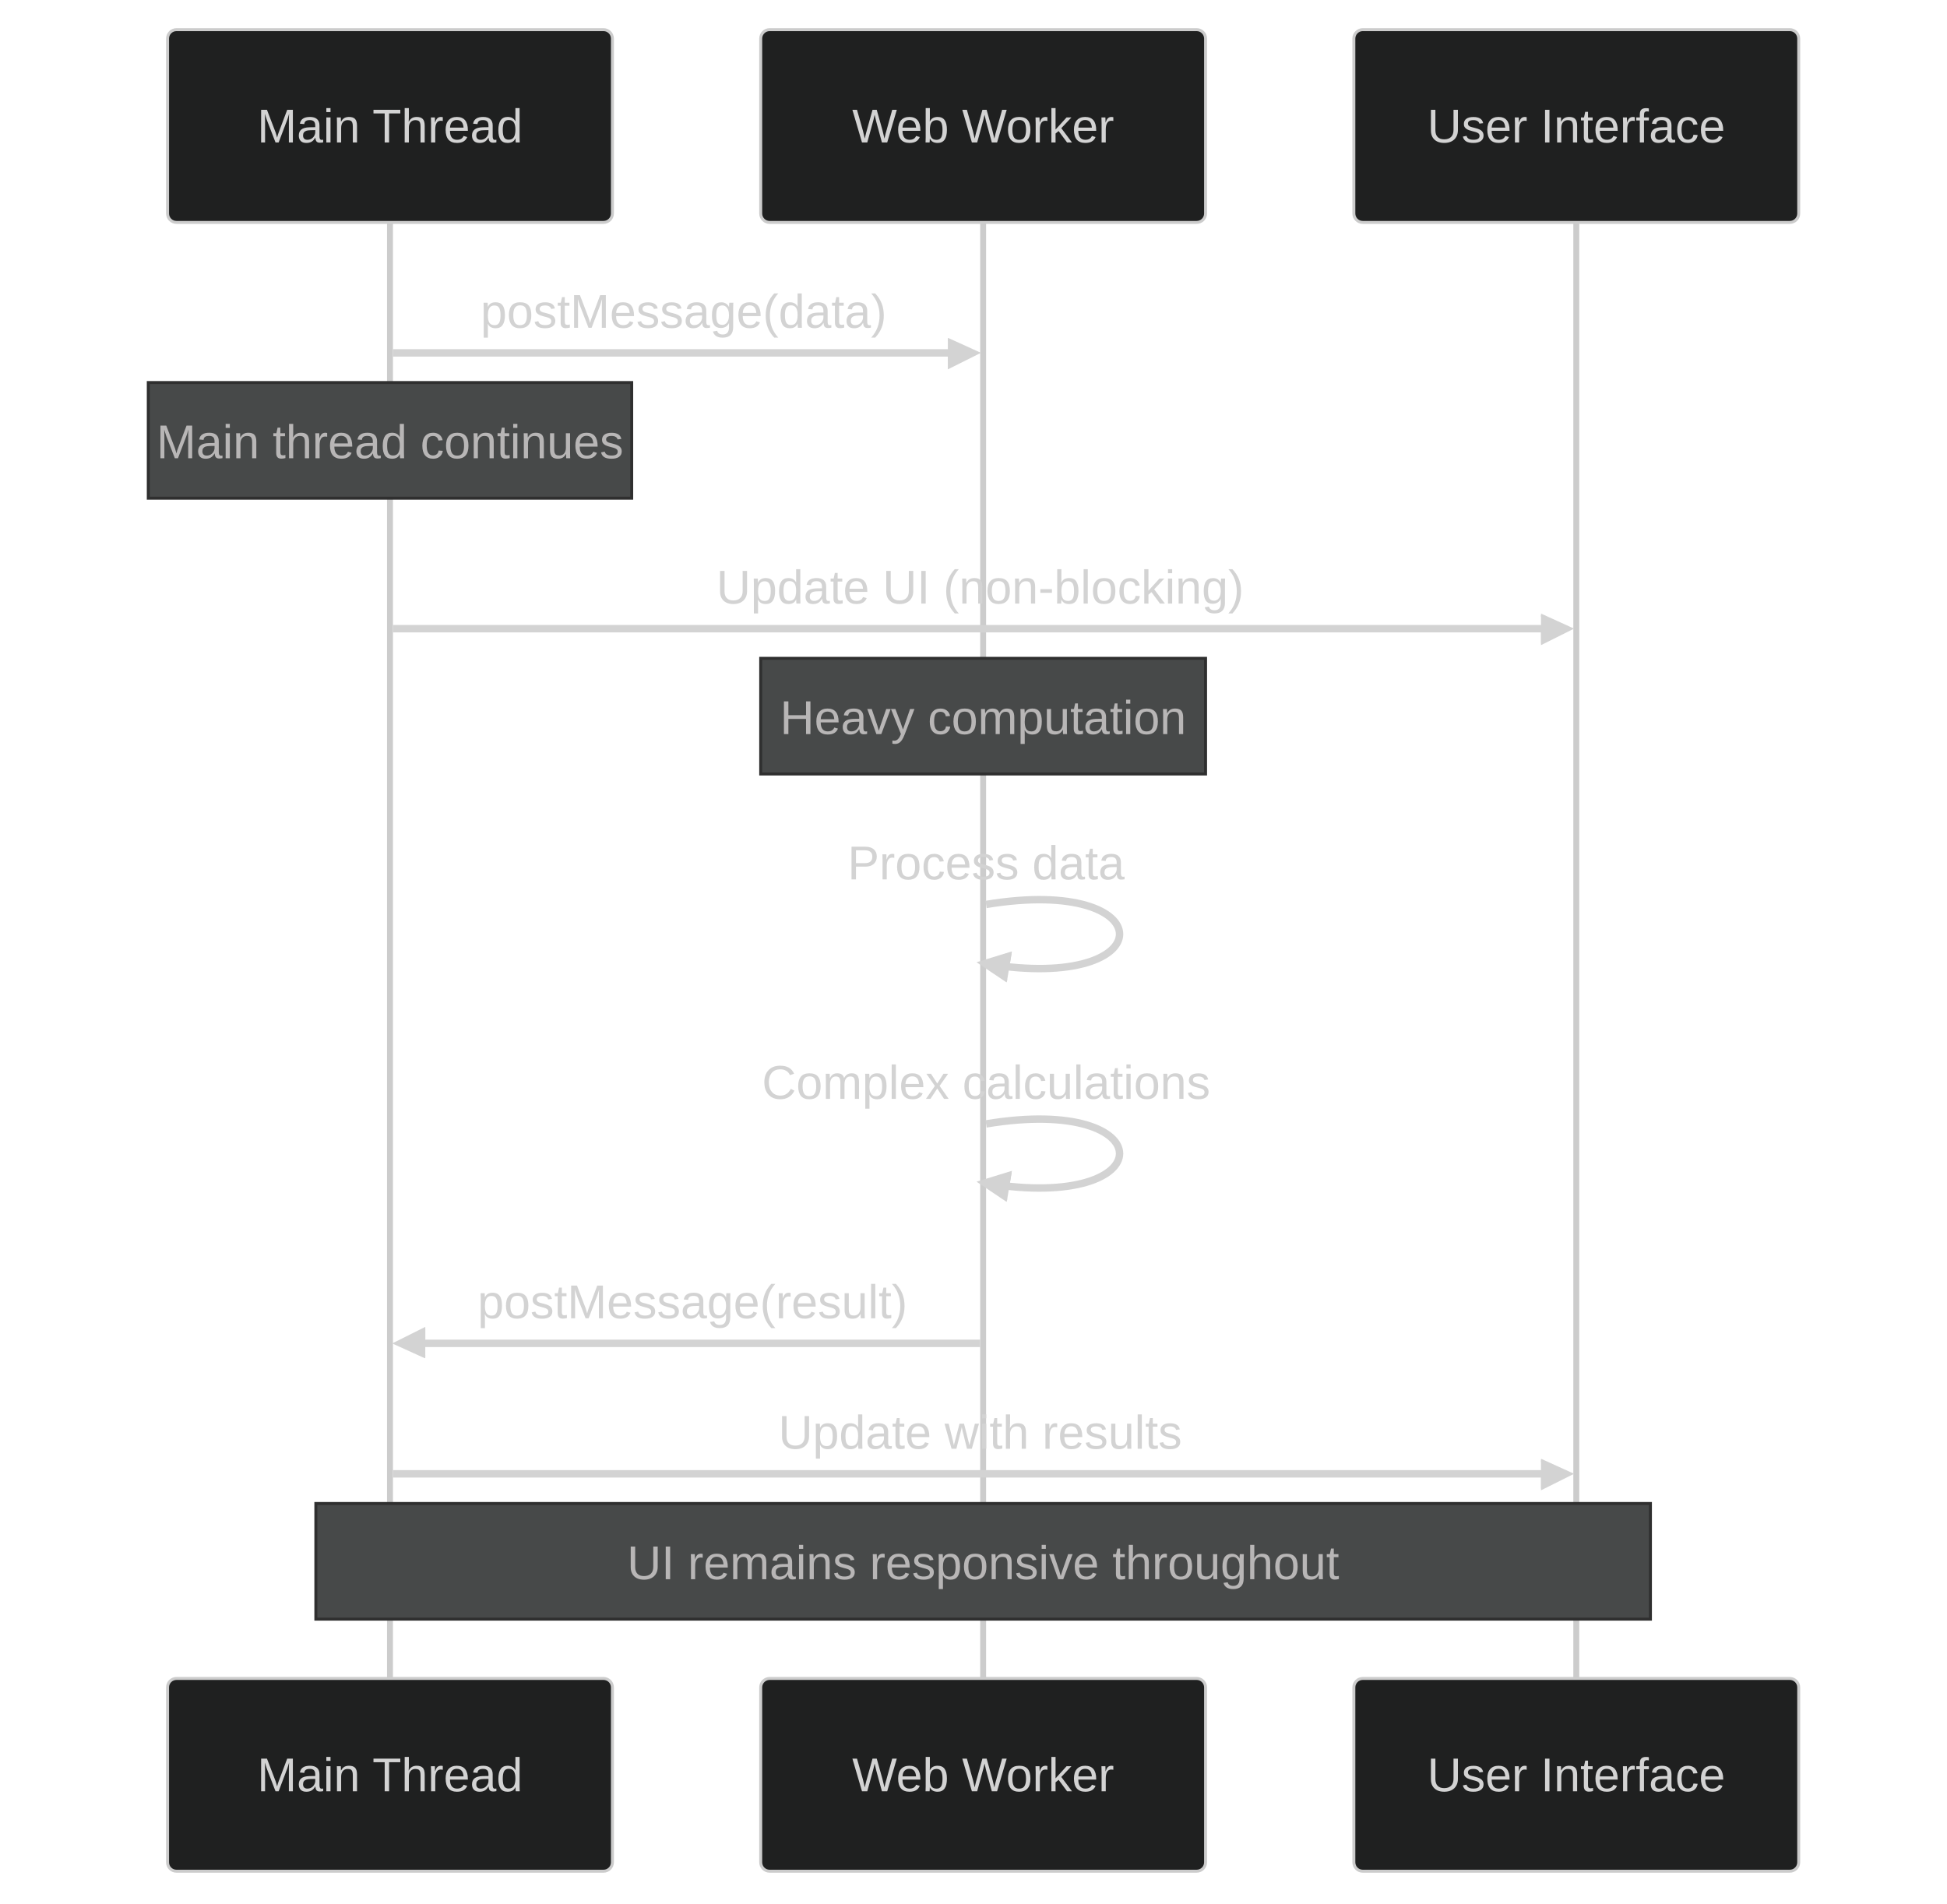
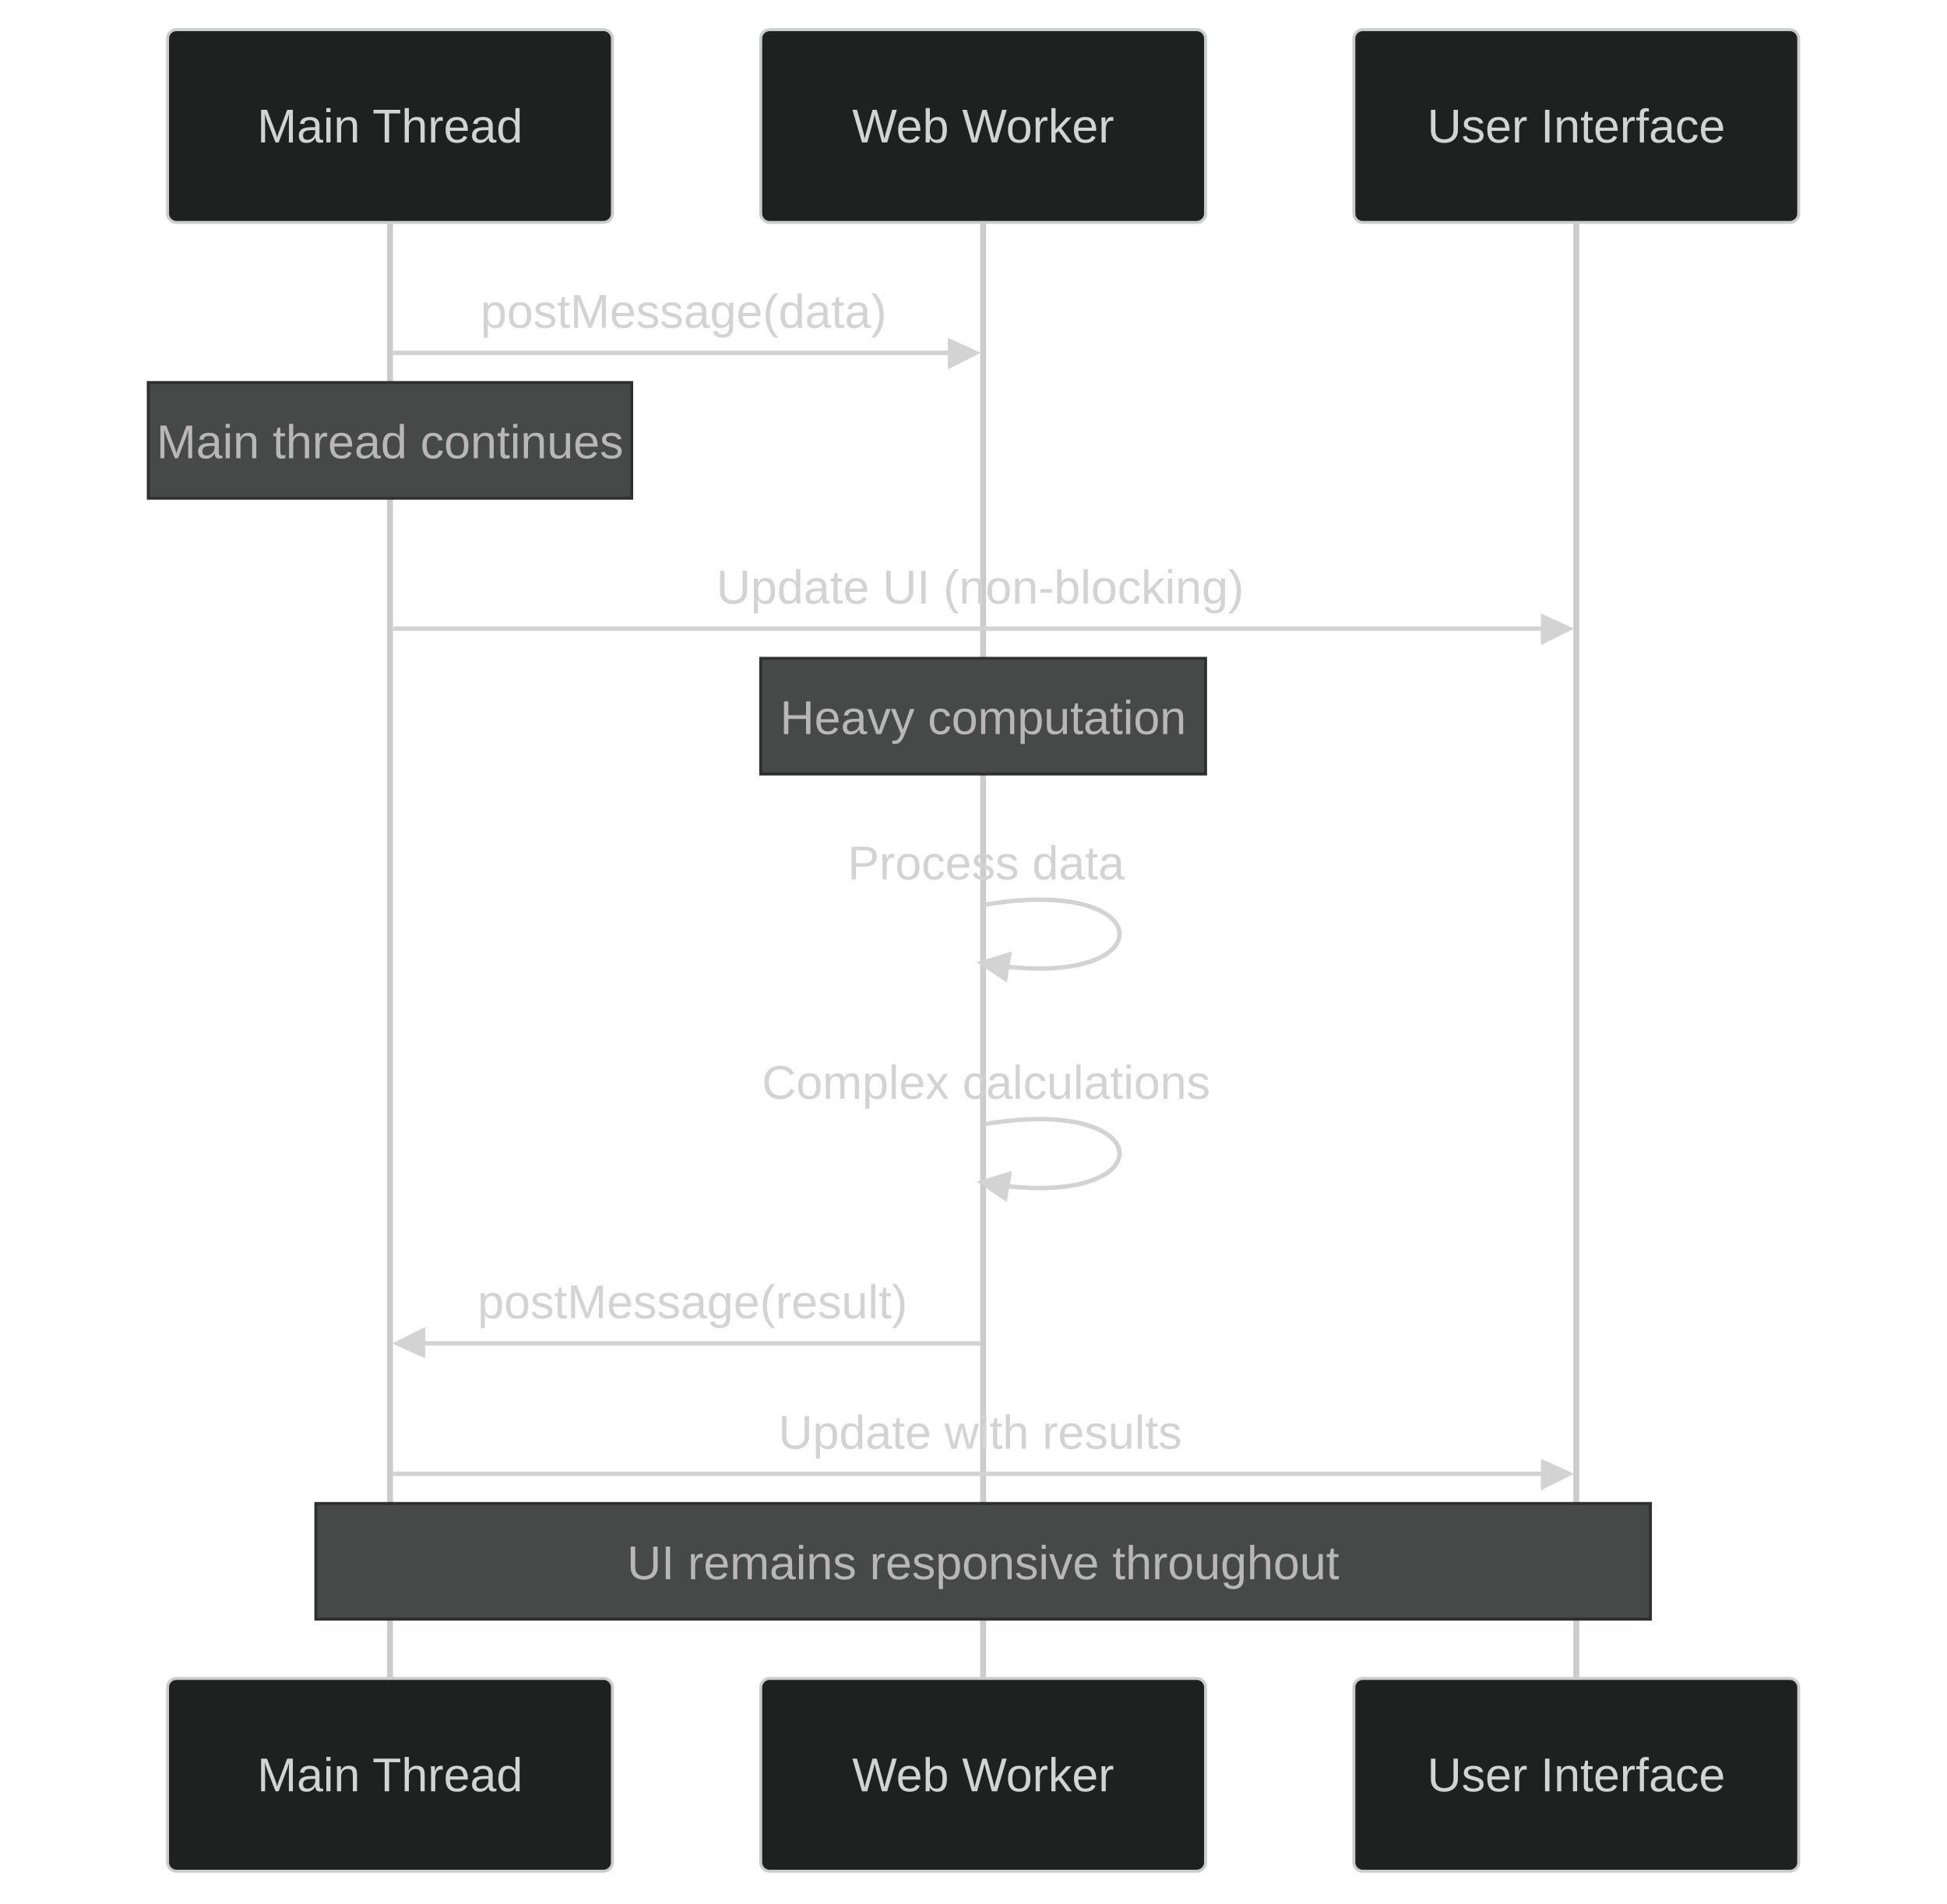
<svg xmlns="http://www.w3.org/2000/svg" aria-roledescription="sequence" role="graphics-document document" viewBox="-56.5 -10 656.5 642" style="max-width: 656.5px; background-color: transparent;" width="100%" id="my-svg">
  <g>
    <rect class="actor actor-bottom" ry="3" rx="3" name="UI" height="65" width="150" stroke="#666" fill="#eaeaea" y="556" x="400" />
    <text style="text-anchor: middle; font-size: 16px; font-weight: 400;" class="actor actor-box" alignment-baseline="central" dominant-baseline="central" y="588.5" x="475">
      <tspan dy="0" x="475">User Interface</tspan>
    </text>
  </g>
  <g>
    <rect class="actor actor-bottom" ry="3" rx="3" name="Worker" height="65" width="150" stroke="#666" fill="#eaeaea" y="556" x="200" />
    <text style="text-anchor: middle; font-size: 16px; font-weight: 400;" class="actor actor-box" alignment-baseline="central" dominant-baseline="central" y="588.5" x="275">
      <tspan dy="0" x="275">Web Worker</tspan>
    </text>
  </g>
  <g>
    <rect class="actor actor-bottom" ry="3" rx="3" name="Main" height="65" width="150" stroke="#666" fill="#eaeaea" y="556" x="0" />
    <text style="text-anchor: middle; font-size: 16px; font-weight: 400;" class="actor actor-box" alignment-baseline="central" dominant-baseline="central" y="588.5" x="75">
      <tspan dy="0" x="75">Main Thread</tspan>
    </text>
  </g>
  <g>
    <line name="UI" stroke="#999" stroke-width="0.5px" class="actor-line 200" y2="556" x2="475" y1="65" x1="475" id="actor2" />
    <g id="root-2">
      <rect class="actor actor-top" ry="3" rx="3" name="UI" height="65" width="150" stroke="#666" fill="#eaeaea" y="0" x="400" />
      <text style="text-anchor: middle; font-size: 16px; font-weight: 400;" class="actor actor-box" alignment-baseline="central" dominant-baseline="central" y="32.5" x="475">
        <tspan dy="0" x="475">User Interface</tspan>
      </text>
    </g>
  </g>
  <g>
    <line name="Worker" stroke="#999" stroke-width="0.5px" class="actor-line 200" y2="556" x2="275" y1="65" x1="275" id="actor1" />
    <g id="root-1">
      <rect class="actor actor-top" ry="3" rx="3" name="Worker" height="65" width="150" stroke="#666" fill="#eaeaea" y="0" x="200" />
      <text style="text-anchor: middle; font-size: 16px; font-weight: 400;" class="actor actor-box" alignment-baseline="central" dominant-baseline="central" y="32.5" x="275">
        <tspan dy="0" x="275">Web Worker</tspan>
      </text>
    </g>
  </g>
  <g>
    <line name="Main" stroke="#999" stroke-width="0.5px" class="actor-line 200" y2="556" x2="75" y1="65" x1="75" id="actor0" />
    <g id="root-0">
      <rect class="actor actor-top" ry="3" rx="3" name="Main" height="65" width="150" stroke="#666" fill="#eaeaea" y="0" x="0" />
      <text style="text-anchor: middle; font-size: 16px; font-weight: 400;" class="actor actor-box" alignment-baseline="central" dominant-baseline="central" y="32.5" x="75">
        <tspan dy="0" x="75">Main Thread</tspan>
      </text>
    </g>
  </g>
  <style>#my-svg{font-family:"trebuchet ms",verdana,arial,sans-serif;font-size:16px;fill:#ccc;}@keyframes edge-animation-frame{from{stroke-dashoffset:0;}}@keyframes dash{to{stroke-dashoffset:0;}}#my-svg .edge-animation-slow{stroke-dasharray:9,5!important;stroke-dashoffset:900;animation:dash 50s linear infinite;stroke-linecap:round;}#my-svg .edge-animation-fast{stroke-dasharray:9,5!important;stroke-dashoffset:900;animation:dash 20s linear infinite;stroke-linecap:round;}#my-svg .error-icon{fill:#a44141;}#my-svg .error-text{fill:#ddd;stroke:#ddd;}#my-svg .edge-thickness-normal{stroke-width:1px;}#my-svg .edge-thickness-thick{stroke-width:3.5px;}#my-svg .edge-pattern-solid{stroke-dasharray:0;}#my-svg .edge-thickness-invisible{stroke-width:0;fill:none;}#my-svg .edge-pattern-dashed{stroke-dasharray:3;}#my-svg .edge-pattern-dotted{stroke-dasharray:2;}#my-svg .marker{fill:lightgrey;stroke:lightgrey;}#my-svg .marker.cross{stroke:lightgrey;}#my-svg svg{font-family:"trebuchet ms",verdana,arial,sans-serif;font-size:16px;}#my-svg p{margin:0;}#my-svg .actor{stroke:#ccc;fill:#1f2020;}#my-svg text.actor&gt;tspan{fill:lightgrey;stroke:none;}#my-svg .actor-line{stroke:#ccc;}#my-svg .messageLine0{stroke-width:1.5;stroke-dasharray:none;stroke:lightgrey;}#my-svg .messageLine1{stroke-width:1.5;stroke-dasharray:2,2;stroke:lightgrey;}#my-svg #arrowhead path{fill:lightgrey;stroke:lightgrey;}#my-svg .sequenceNumber{fill:black;}#my-svg #sequencenumber{fill:lightgrey;}#my-svg #crosshead path{fill:lightgrey;stroke:lightgrey;}#my-svg .messageText{fill:lightgrey;stroke:none;}#my-svg .labelBox{stroke:#ccc;fill:#1f2020;}#my-svg .labelText,#my-svg .labelText&gt;tspan{fill:lightgrey;stroke:none;}#my-svg .loopText,#my-svg .loopText&gt;tspan{fill:lightgrey;stroke:none;}#my-svg .loopLine{stroke-width:2px;stroke-dasharray:2,2;stroke:#ccc;fill:#ccc;}#my-svg .note{stroke:hsl(180, 0%, 18.353%);fill:hsl(180, 1.587%, 28.353%);}#my-svg .noteText,#my-svg .noteText&gt;tspan{fill:rgb(183.848, 181.552, 181.552);stroke:none;}#my-svg .activation0{fill:hsl(180, 1.587%, 28.353%);stroke:#ccc;}#my-svg .activation1{fill:hsl(180, 1.587%, 28.353%);stroke:#ccc;}#my-svg .activation2{fill:hsl(180, 1.587%, 28.353%);stroke:#ccc;}#my-svg .actorPopupMenu{position:absolute;}#my-svg .actorPopupMenuPanel{position:absolute;fill:#1f2020;box-shadow:0px 8px 16px 0px rgba(0,0,0,0.2);filter:drop-shadow(3px 5px 2px rgb(0 0 0 / 0.4));}#my-svg .actor-man line{stroke:#ccc;fill:#1f2020;}#my-svg .actor-man circle,#my-svg line{stroke:#ccc;fill:#1f2020;stroke-width:2px;}#my-svg :root{--mermaid-font-family:"trebuchet ms",verdana,arial,sans-serif;}</style>
  <g />
  <defs>
    <symbol height="24" width="24" id="computer">
      <path d="M2 2v13h20v-13h-20zm18 11h-16v-9h16v9zm-10.228 6l.466-1h3.524l.467 1h-4.457zm14.228 3h-24l2-6h2.104l-1.33 4h18.45l-1.297-4h2.073l2 6zm-5-10h-14v-7h14v7z" transform="scale(.5)" />
    </symbol>
  </defs>
  <defs>
    <symbol clip-rule="evenodd" fill-rule="evenodd" id="database">
      <path d="M12.258.001l.256.004.255.005.253.008.251.01.249.012.247.015.246.016.242.019.241.02.239.023.236.024.233.027.231.028.229.031.225.032.223.034.22.036.217.038.214.04.211.041.208.043.205.045.201.046.198.048.194.05.191.051.187.053.183.054.18.056.175.057.172.059.168.06.163.061.16.063.155.064.15.066.074.033.073.033.071.034.07.034.069.035.068.035.067.035.066.035.064.036.064.036.062.036.06.036.06.037.058.037.058.037.055.038.055.038.053.038.052.038.051.039.05.039.048.039.047.039.045.04.044.04.043.04.041.04.04.041.039.041.037.041.036.041.034.041.033.042.032.042.03.042.029.042.027.042.026.043.024.043.023.043.021.043.02.043.018.044.017.043.015.044.013.044.012.044.011.045.009.044.007.045.006.045.004.045.002.045.001.045v17l-.001.045-.002.045-.004.045-.006.045-.007.045-.009.044-.011.045-.012.044-.013.044-.015.044-.017.043-.018.044-.02.043-.021.043-.023.043-.024.043-.026.043-.027.042-.029.042-.03.042-.032.042-.033.042-.034.041-.036.041-.037.041-.039.041-.04.041-.041.04-.043.04-.044.04-.045.04-.047.039-.048.039-.05.039-.051.039-.052.038-.053.038-.055.038-.055.038-.058.037-.058.037-.06.037-.06.036-.062.036-.064.036-.064.036-.066.035-.067.035-.068.035-.069.035-.07.034-.071.034-.073.033-.074.033-.15.066-.155.064-.16.063-.163.061-.168.06-.172.059-.175.057-.18.056-.183.054-.187.053-.191.051-.194.05-.198.048-.201.046-.205.045-.208.043-.211.041-.214.04-.217.038-.22.036-.223.034-.225.032-.229.031-.231.028-.233.027-.236.024-.239.023-.241.02-.242.019-.246.016-.247.015-.249.012-.251.01-.253.008-.255.005-.256.004-.258.001-.258-.001-.256-.004-.255-.005-.253-.008-.251-.01-.249-.012-.247-.015-.245-.016-.243-.019-.241-.02-.238-.023-.236-.024-.234-.027-.231-.028-.228-.031-.226-.032-.223-.034-.22-.036-.217-.038-.214-.04-.211-.041-.208-.043-.204-.045-.201-.046-.198-.048-.195-.05-.19-.051-.187-.053-.184-.054-.179-.056-.176-.057-.172-.059-.167-.06-.164-.061-.159-.063-.155-.064-.151-.066-.074-.033-.072-.033-.072-.034-.07-.034-.069-.035-.068-.035-.067-.035-.066-.035-.064-.036-.063-.036-.062-.036-.061-.036-.06-.037-.058-.037-.057-.037-.056-.038-.055-.038-.053-.038-.052-.038-.051-.039-.049-.039-.049-.039-.046-.039-.046-.04-.044-.04-.043-.04-.041-.04-.04-.041-.039-.041-.037-.041-.036-.041-.034-.041-.033-.042-.032-.042-.03-.042-.029-.042-.027-.042-.026-.043-.024-.043-.023-.043-.021-.043-.02-.043-.018-.044-.017-.043-.015-.044-.013-.044-.012-.044-.011-.045-.009-.044-.007-.045-.006-.045-.004-.045-.002-.045-.001-.045v-17l.001-.045.002-.045.004-.045.006-.045.007-.045.009-.044.011-.045.012-.044.013-.044.015-.044.017-.043.018-.044.02-.043.021-.043.023-.043.024-.043.026-.043.027-.042.029-.042.03-.042.032-.042.033-.042.034-.041.036-.041.037-.041.039-.041.04-.041.041-.04.043-.04.044-.04.046-.04.046-.039.049-.039.049-.039.051-.039.052-.038.053-.038.055-.038.056-.038.057-.037.058-.037.06-.037.061-.036.062-.036.063-.036.064-.036.066-.035.067-.035.068-.035.069-.035.07-.034.072-.034.072-.033.074-.033.151-.066.155-.064.159-.063.164-.061.167-.06.172-.059.176-.057.179-.056.184-.054.187-.053.19-.051.195-.05.198-.048.201-.046.204-.045.208-.043.211-.041.214-.04.217-.038.22-.036.223-.034.226-.032.228-.031.231-.028.234-.027.236-.024.238-.023.241-.02.243-.019.245-.016.247-.015.249-.012.251-.01.253-.008.255-.005.256-.004.258-.001.258.001zm-9.258 20.499v.01l.001.021.003.021.004.022.005.021.006.022.007.022.009.023.01.022.011.023.012.023.013.023.015.023.016.024.017.023.018.024.019.024.021.024.022.025.023.024.024.025.052.049.056.05.061.051.066.051.07.051.075.051.079.052.084.052.088.052.092.052.097.052.102.051.105.052.11.052.114.051.119.051.123.051.127.05.131.05.135.05.139.048.144.049.147.047.152.047.155.047.16.045.163.045.167.043.171.043.176.041.178.041.183.039.187.039.19.037.194.035.197.035.202.033.204.031.209.03.212.029.216.027.219.025.222.024.226.021.23.02.233.018.236.016.24.015.243.012.246.01.249.008.253.005.256.004.259.001.26-.001.257-.004.254-.005.25-.008.247-.011.244-.012.241-.014.237-.016.233-.018.231-.021.226-.021.224-.024.22-.026.216-.027.212-.028.21-.031.205-.031.202-.034.198-.034.194-.036.191-.037.187-.039.183-.04.179-.04.175-.042.172-.043.168-.044.163-.045.16-.046.155-.046.152-.047.148-.048.143-.049.139-.049.136-.05.131-.05.126-.05.123-.051.118-.052.114-.051.11-.052.106-.052.101-.052.096-.052.092-.052.088-.053.083-.051.079-.052.074-.052.07-.051.065-.051.06-.051.056-.05.051-.05.023-.024.023-.025.021-.024.02-.024.019-.024.018-.024.017-.024.015-.023.014-.024.013-.023.012-.023.01-.023.01-.022.008-.022.006-.022.006-.022.004-.022.004-.021.001-.021.001-.021v-4.127l-.077.055-.08.053-.083.054-.085.053-.087.052-.09.052-.093.051-.095.05-.097.05-.1.049-.102.049-.105.048-.106.047-.109.047-.111.046-.114.045-.115.045-.118.044-.12.043-.122.042-.124.042-.126.041-.128.04-.13.04-.132.038-.134.038-.135.037-.138.037-.139.035-.142.035-.143.034-.144.033-.147.032-.148.031-.15.03-.151.03-.153.029-.154.027-.156.027-.158.026-.159.025-.161.024-.162.023-.163.022-.165.021-.166.02-.167.019-.169.018-.169.017-.171.016-.173.015-.173.014-.175.013-.175.012-.177.011-.178.01-.179.008-.179.008-.181.006-.182.005-.182.004-.184.003-.184.002h-.37l-.184-.002-.184-.003-.182-.004-.182-.005-.181-.006-.179-.008-.179-.008-.178-.01-.176-.011-.176-.012-.175-.013-.173-.014-.172-.015-.171-.016-.17-.017-.169-.018-.167-.019-.166-.02-.165-.021-.163-.022-.162-.023-.161-.024-.159-.025-.157-.026-.156-.027-.155-.027-.153-.029-.151-.03-.15-.03-.148-.031-.146-.032-.145-.033-.143-.034-.141-.035-.14-.035-.137-.037-.136-.037-.134-.038-.132-.038-.13-.04-.128-.04-.126-.041-.124-.042-.122-.042-.12-.044-.117-.043-.116-.045-.113-.045-.112-.046-.109-.047-.106-.047-.105-.048-.102-.049-.1-.049-.097-.05-.095-.05-.093-.052-.09-.051-.087-.052-.085-.053-.083-.054-.08-.054-.077-.054v4.127zm0-5.654v.011l.001.021.003.021.004.021.005.022.006.022.007.022.009.022.01.022.011.023.012.023.013.023.015.024.016.023.017.024.018.024.019.024.021.024.022.024.023.025.024.024.052.05.056.05.061.05.066.051.07.051.075.052.079.051.084.052.088.052.092.052.097.052.102.052.105.052.11.051.114.051.119.052.123.05.127.051.131.05.135.049.139.049.144.048.147.048.152.047.155.046.16.045.163.045.167.044.171.042.176.042.178.04.183.04.187.038.19.037.194.036.197.034.202.033.204.032.209.03.212.028.216.027.219.025.222.024.226.022.23.02.233.018.236.016.24.014.243.012.246.01.249.008.253.006.256.003.259.001.26-.001.257-.003.254-.006.25-.008.247-.01.244-.012.241-.015.237-.016.233-.018.231-.02.226-.022.224-.024.22-.025.216-.027.212-.029.21-.03.205-.032.202-.033.198-.035.194-.036.191-.037.187-.039.183-.039.179-.041.175-.042.172-.043.168-.044.163-.045.16-.045.155-.047.152-.047.148-.048.143-.048.139-.05.136-.049.131-.05.126-.051.123-.051.118-.051.114-.052.11-.052.106-.052.101-.052.096-.052.092-.052.088-.052.083-.052.079-.052.074-.051.07-.052.065-.051.06-.05.056-.051.051-.049.023-.025.023-.024.021-.025.02-.024.019-.024.018-.024.017-.024.015-.023.014-.023.013-.024.012-.022.01-.023.01-.023.008-.022.006-.022.006-.022.004-.021.004-.022.001-.021.001-.021v-4.139l-.077.054-.08.054-.083.054-.085.052-.087.053-.09.051-.093.051-.095.051-.097.05-.1.049-.102.049-.105.048-.106.047-.109.047-.111.046-.114.045-.115.044-.118.044-.12.044-.122.042-.124.042-.126.041-.128.04-.13.039-.132.039-.134.038-.135.037-.138.036-.139.036-.142.035-.143.033-.144.033-.147.033-.148.031-.15.03-.151.03-.153.028-.154.028-.156.027-.158.026-.159.025-.161.024-.162.023-.163.022-.165.021-.166.02-.167.019-.169.018-.169.017-.171.016-.173.015-.173.014-.175.013-.175.012-.177.011-.178.009-.179.009-.179.007-.181.007-.182.005-.182.004-.184.003-.184.002h-.37l-.184-.002-.184-.003-.182-.004-.182-.005-.181-.007-.179-.007-.179-.009-.178-.009-.176-.011-.176-.012-.175-.013-.173-.014-.172-.015-.171-.016-.17-.017-.169-.018-.167-.019-.166-.02-.165-.021-.163-.022-.162-.023-.161-.024-.159-.025-.157-.026-.156-.027-.155-.028-.153-.028-.151-.03-.15-.03-.148-.031-.146-.033-.145-.033-.143-.033-.141-.035-.14-.036-.137-.036-.136-.037-.134-.038-.132-.039-.13-.039-.128-.04-.126-.041-.124-.042-.122-.043-.12-.043-.117-.044-.116-.044-.113-.046-.112-.046-.109-.046-.106-.047-.105-.048-.102-.049-.1-.049-.097-.05-.095-.051-.093-.051-.09-.051-.087-.053-.085-.052-.083-.054-.08-.054-.077-.054v4.139zm0-5.666v.011l.001.02.003.022.004.021.005.022.006.021.007.022.009.023.01.022.011.023.012.023.013.023.015.023.016.024.017.024.018.023.019.024.021.025.022.024.023.024.024.025.052.05.056.05.061.05.066.051.07.051.075.052.079.051.084.052.088.052.092.052.097.052.102.052.105.051.11.052.114.051.119.051.123.051.127.05.131.05.135.05.139.049.144.048.147.048.152.047.155.046.16.045.163.045.167.043.171.043.176.042.178.04.183.04.187.038.19.037.194.036.197.034.202.033.204.032.209.03.212.028.216.027.219.025.222.024.226.021.23.02.233.018.236.017.24.014.243.012.246.01.249.008.253.006.256.003.259.001.26-.001.257-.003.254-.006.25-.008.247-.01.244-.013.241-.014.237-.016.233-.018.231-.02.226-.022.224-.024.22-.025.216-.027.212-.029.21-.03.205-.032.202-.033.198-.035.194-.036.191-.037.187-.039.183-.039.179-.041.175-.042.172-.043.168-.044.163-.045.16-.045.155-.047.152-.047.148-.048.143-.049.139-.049.136-.049.131-.051.126-.05.123-.051.118-.052.114-.051.11-.052.106-.052.101-.052.096-.052.092-.052.088-.052.083-.052.079-.052.074-.052.07-.051.065-.051.06-.051.056-.05.051-.049.023-.025.023-.025.021-.024.02-.024.019-.024.018-.024.017-.024.015-.023.014-.024.013-.023.012-.023.01-.022.01-.023.008-.022.006-.022.006-.022.004-.022.004-.021.001-.021.001-.021v-4.153l-.077.054-.08.054-.083.053-.085.053-.087.053-.09.051-.093.051-.095.051-.097.05-.1.049-.102.048-.105.048-.106.048-.109.046-.111.046-.114.046-.115.044-.118.044-.12.043-.122.043-.124.042-.126.041-.128.04-.13.039-.132.039-.134.038-.135.037-.138.036-.139.036-.142.034-.143.034-.144.033-.147.032-.148.032-.15.03-.151.03-.153.028-.154.028-.156.027-.158.026-.159.024-.161.024-.162.023-.163.023-.165.021-.166.02-.167.019-.169.018-.169.017-.171.016-.173.015-.173.014-.175.013-.175.012-.177.01-.178.01-.179.009-.179.007-.181.006-.182.006-.182.004-.184.003-.184.001-.185.001-.185-.001-.184-.001-.184-.003-.182-.004-.182-.006-.181-.006-.179-.007-.179-.009-.178-.01-.176-.01-.176-.012-.175-.013-.173-.014-.172-.015-.171-.016-.17-.017-.169-.018-.167-.019-.166-.02-.165-.021-.163-.023-.162-.023-.161-.024-.159-.024-.157-.026-.156-.027-.155-.028-.153-.028-.151-.03-.15-.03-.148-.032-.146-.032-.145-.033-.143-.034-.141-.034-.14-.036-.137-.036-.136-.037-.134-.038-.132-.039-.13-.039-.128-.041-.126-.041-.124-.041-.122-.043-.12-.043-.117-.044-.116-.044-.113-.046-.112-.046-.109-.046-.106-.048-.105-.048-.102-.048-.1-.05-.097-.049-.095-.051-.093-.051-.09-.052-.087-.052-.085-.053-.083-.053-.08-.054-.077-.054v4.153zm8.74-8.179l-.257.004-.254.005-.25.008-.247.011-.244.012-.241.014-.237.016-.233.018-.231.021-.226.022-.224.023-.22.026-.216.027-.212.028-.21.031-.205.032-.202.033-.198.034-.194.036-.191.038-.187.038-.183.04-.179.041-.175.042-.172.043-.168.043-.163.045-.16.046-.155.046-.152.048-.148.048-.143.048-.139.049-.136.05-.131.05-.126.051-.123.051-.118.051-.114.052-.11.052-.106.052-.101.052-.096.052-.092.052-.088.052-.083.052-.079.052-.074.051-.07.052-.065.051-.06.05-.056.05-.051.05-.023.025-.023.024-.021.024-.02.025-.019.024-.018.024-.017.023-.015.024-.014.023-.013.023-.012.023-.01.023-.01.022-.008.022-.006.023-.006.021-.004.022-.004.021-.001.021-.001.021.001.021.001.021.004.021.004.022.006.021.006.023.008.022.01.022.01.023.012.023.013.023.014.023.015.024.017.023.018.024.019.024.02.025.021.024.023.024.023.025.051.05.056.05.06.05.065.051.07.052.074.051.079.052.083.052.088.052.092.052.096.052.101.052.106.052.11.052.114.052.118.051.123.051.126.051.131.05.136.05.139.049.143.048.148.048.152.048.155.046.16.046.163.045.168.043.172.043.175.042.179.041.183.04.187.038.191.038.194.036.198.034.202.033.205.032.21.031.212.028.216.027.22.026.224.023.226.022.231.021.233.018.237.016.241.014.244.012.247.011.25.008.254.005.257.004.26.001.26-.001.257-.004.254-.005.25-.008.247-.011.244-.012.241-.014.237-.016.233-.018.231-.021.226-.022.224-.023.22-.026.216-.027.212-.028.21-.031.205-.032.202-.033.198-.034.194-.036.191-.038.187-.038.183-.04.179-.041.175-.042.172-.043.168-.043.163-.045.16-.046.155-.046.152-.048.148-.048.143-.048.139-.049.136-.05.131-.05.126-.051.123-.051.118-.051.114-.052.11-.052.106-.052.101-.052.096-.052.092-.052.088-.052.083-.052.079-.052.074-.051.07-.052.065-.051.06-.05.056-.05.051-.05.023-.025.023-.024.021-.024.02-.025.019-.024.018-.024.017-.023.015-.024.014-.023.013-.023.012-.023.01-.023.01-.022.008-.022.006-.023.006-.021.004-.022.004-.021.001-.021.001-.021-.001-.021-.001-.021-.004-.021-.004-.022-.006-.021-.006-.023-.008-.022-.01-.022-.01-.023-.012-.023-.013-.023-.014-.023-.015-.024-.017-.023-.018-.024-.019-.024-.02-.025-.021-.024-.023-.024-.023-.025-.051-.05-.056-.05-.06-.05-.065-.051-.07-.052-.074-.051-.079-.052-.083-.052-.088-.052-.092-.052-.096-.052-.101-.052-.106-.052-.11-.052-.114-.052-.118-.051-.123-.051-.126-.051-.131-.05-.136-.05-.139-.049-.143-.048-.148-.048-.152-.048-.155-.046-.16-.046-.163-.045-.168-.043-.172-.043-.175-.042-.179-.041-.183-.04-.187-.038-.191-.038-.194-.036-.198-.034-.202-.033-.205-.032-.21-.031-.212-.028-.216-.027-.22-.026-.224-.023-.226-.022-.231-.021-.233-.018-.237-.016-.241-.014-.244-.012-.247-.011-.25-.008-.254-.005-.257-.004-.26-.001-.26.001z" transform="scale(.5)" />
    </symbol>
  </defs>
  <defs>
    <symbol height="24" width="24" id="clock">
      <path d="M12 2c5.514 0 10 4.486 10 10s-4.486 10-10 10-10-4.486-10-10 4.486-10 10-10zm0-2c-6.627 0-12 5.373-12 12s5.373 12 12 12 12-5.373 12-12-5.373-12-12-12zm5.848 12.459c.202.038.202.333.001.372-1.907.361-6.045 1.111-6.547 1.111-.719 0-1.301-.582-1.301-1.301 0-.512.77-5.447 1.125-7.445.034-.192.312-.181.343.014l.985 6.238 5.394 1.011z" transform="scale(.5)" />
    </symbol>
  </defs>
  <defs>
    <marker orient="auto-start-reverse" markerHeight="12" markerWidth="12" markerUnits="userSpaceOnUse" refY="5" refX="7.9" id="arrowhead">
      <path d="M -1 0 L 10 5 L 0 10 z" />
    </marker>
  </defs>
  <defs>
    <marker refY="4.5" refX="4" orient="auto" markerHeight="8" markerWidth="15" id="crosshead">
      <path style="stroke-dasharray: 0, 0;" d="M 1,2 L 6,7 M 6,2 L 1,7" stroke-width="1pt" stroke="#000000" fill="none" />
    </marker>
  </defs>
  <defs>
    <marker orient="auto" markerHeight="28" markerWidth="20" refY="7" refX="15.5" id="filled-head">
      <path d="M 18,7 L9,13 L14,7 L9,1 Z" />
    </marker>
  </defs>
  <defs>
    <marker orient="auto" markerHeight="40" markerWidth="60" refY="15" refX="15" id="sequencenumber">
      <circle r="6" cy="15" cx="15" />
    </marker>
  </defs>
  <g>
    <rect class="note" height="39" width="163" stroke="#666" fill="#EDF2AE" y="119" x="-6.5" />
    <text style="font-size: 16px; font-weight: 400;" dy="1em" class="noteText" alignment-baseline="middle" dominant-baseline="middle" text-anchor="middle" y="124" x="75">
      <tspan x="75">Main thread continues</tspan>
    </text>
  </g>
  <g>
    <rect class="note" height="39" width="150" stroke="#666" fill="#EDF2AE" y="212" x="200" />
    <text style="font-size: 16px; font-weight: 400;" dy="1em" class="noteText" alignment-baseline="middle" dominant-baseline="middle" text-anchor="middle" y="217" x="275">
      <tspan x="275">Heavy computation</tspan>
    </text>
  </g>
  <g>
    <rect class="note" height="39" width="450" stroke="#666" fill="#EDF2AE" y="497" x="50" />
    <text style="font-size: 16px; font-weight: 400;" dy="1em" class="noteText" alignment-baseline="middle" dominant-baseline="middle" text-anchor="middle" y="502" x="275">
      <tspan x="275">UI remains responsive throughout</tspan>
    </text>
  </g>
  <text style="font-size: 16px; font-weight: 400;" dy="1em" class="messageText" alignment-baseline="middle" dominant-baseline="middle" text-anchor="middle" y="80" x="174">postMessage(data)</text>
  <line style="fill: none;" marker-end="url(#arrowhead)" stroke="none" stroke-width="2" class="messageLine0" y2="109" x2="271" y1="109" x1="76" />
  <text style="font-size: 16px; font-weight: 400;" dy="1em" class="messageText" alignment-baseline="middle" dominant-baseline="middle" text-anchor="middle" y="173" x="274">Update UI (non-blocking)</text>
  <line style="fill: none;" marker-end="url(#arrowhead)" stroke="none" stroke-width="2" class="messageLine0" y2="202" x2="471" y1="202" x1="76" />
  <text style="font-size: 16px; font-weight: 400;" dy="1em" class="messageText" alignment-baseline="middle" dominant-baseline="middle" text-anchor="middle" y="266" x="276">Process data</text>
  <path style="fill: none;" marker-end="url(#arrowhead)" stroke="none" stroke-width="2" class="messageLine0" d="M 276,295 C 336,285 336,325 276,315" />
  <text style="font-size: 16px; font-weight: 400;" dy="1em" class="messageText" alignment-baseline="middle" dominant-baseline="middle" text-anchor="middle" y="340" x="276">Complex calculations</text>
  <path style="fill: none;" marker-end="url(#arrowhead)" stroke="none" stroke-width="2" class="messageLine0" d="M 276,369 C 336,359 336,399 276,389" />
  <text style="font-size: 16px; font-weight: 400;" dy="1em" class="messageText" alignment-baseline="middle" dominant-baseline="middle" text-anchor="middle" y="414" x="177">postMessage(result)</text>
  <line style="fill: none;" marker-end="url(#arrowhead)" stroke="none" stroke-width="2" class="messageLine0" y2="443" x2="79" y1="443" x1="274" />
  <text style="font-size: 16px; font-weight: 400;" dy="1em" class="messageText" alignment-baseline="middle" dominant-baseline="middle" text-anchor="middle" y="458" x="274">Update with results</text>
  <line style="fill: none;" marker-end="url(#arrowhead)" stroke="none" stroke-width="2" class="messageLine0" y2="487" x2="471" y1="487" x1="76" />
-   <style>
-     .flowchart-link {
-       stroke-width: 3px !important;
-     }
-     .edge {
-       stroke-width: 3px !important;
-     }
-     .section {
-       stroke-width: 2px !important;
-     }
-     .node rect,
-     .node circle,
-     .node ellipse,
-     .node polygon {
-       stroke-width: 2px !important;
-     }
-     /* Sequence diagram arrows */
-     .messageLine0,
-     .messageLine1 {
-       stroke-width: 2.5px !important;
-     }
-     /* State diagram transitions */
-     .transition {
-       stroke-width: 2.5px !important;
-     }
-     /* Class diagram relations */
-     .relation {
-       stroke-width: 2.5px !important;
-     }
-     /* Gantt chart lines */
-     .grid .tick {
-       stroke-width: 1.5px !important;
-     }
-   </style>
</svg>
